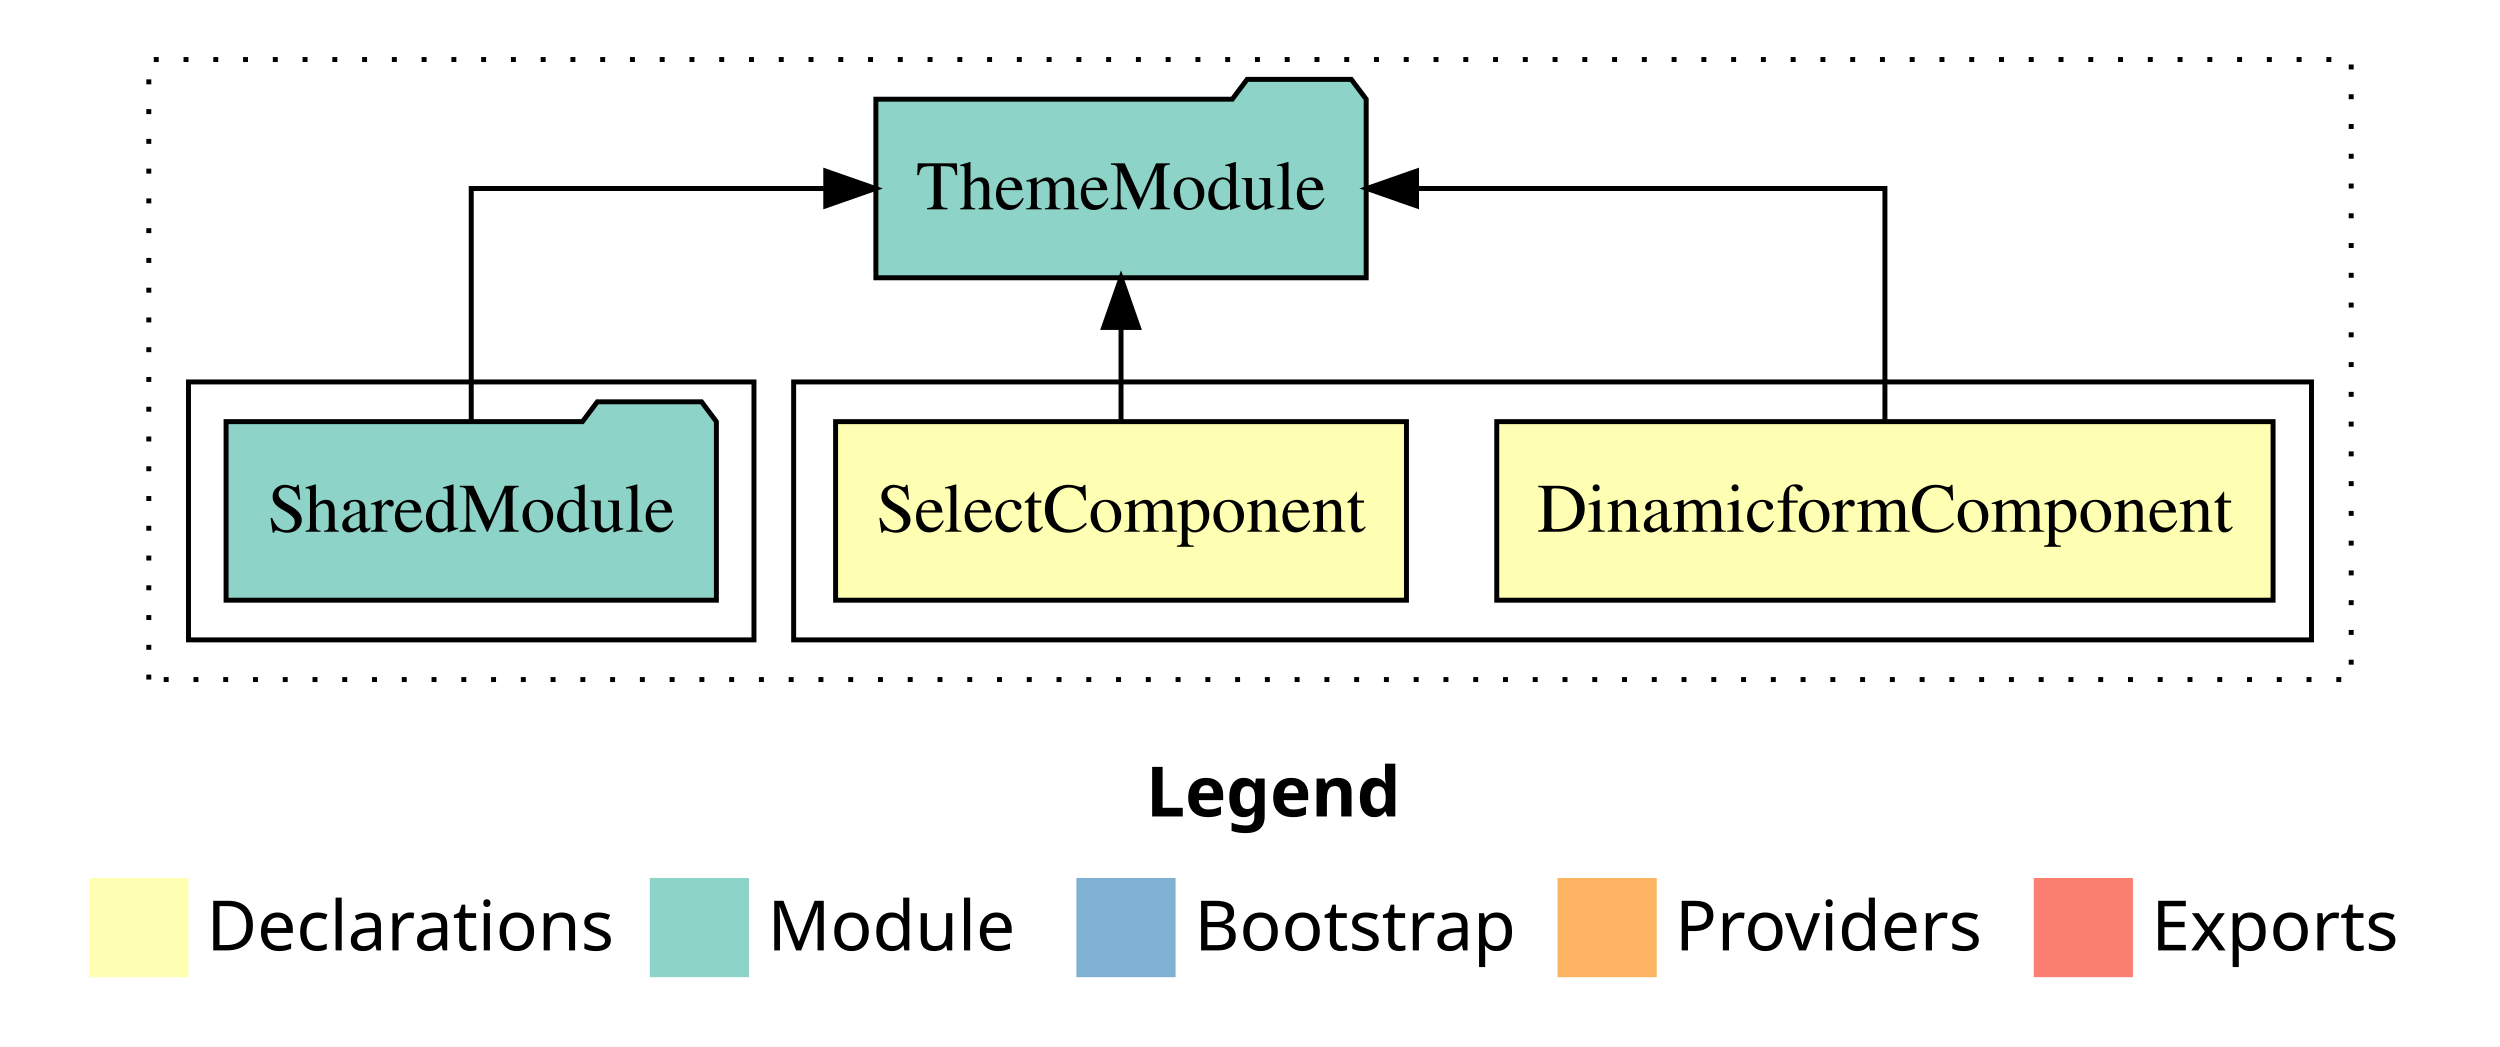
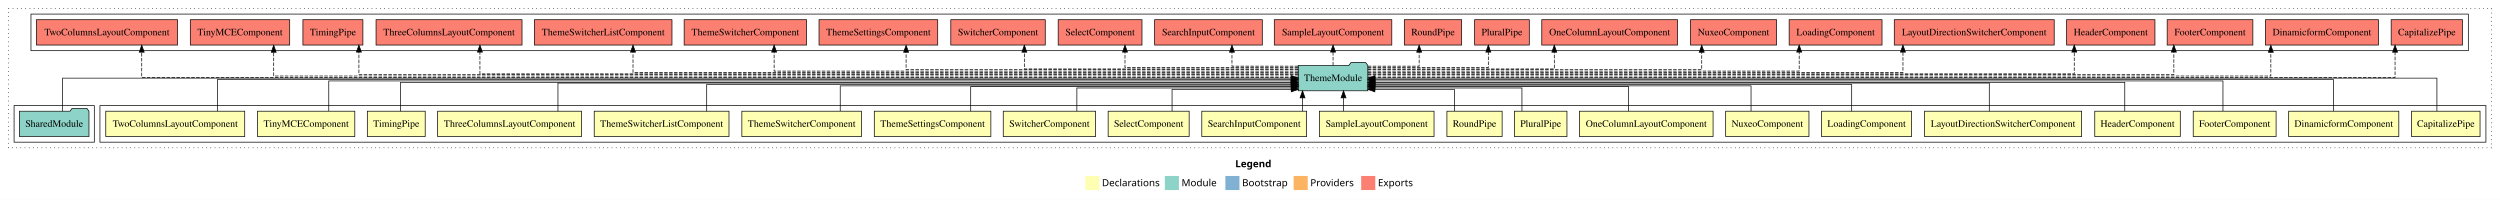
- <svg xmlns="http://www.w3.org/2000/svg" width="504pt" height="211pt" viewBox="0.00 0.00 504.00 211.00">
-   <g id="graph0" class="graph" transform="scale(1 1) rotate(0) translate(4 207)">
-     <polygon fill="#ffffff" stroke="transparent" points="-4,4 -4,-207 500,-207 500,4 -4,4" />
-     <text text-anchor="start" x="227.009" y="-42.4" font-family="sans-serif" font-weight="bold" font-size="14.00" fill="#000000">Legend</text>
-     <polygon fill="#ffffb3" stroke="transparent" points="14,-10 14,-30 34,-30 34,-10 14,-10" />
-     <text text-anchor="start" x="37.629" y="-15.4" font-family="sans-serif" font-size="14.00" fill="#000000">  Declarations</text>
-     <polygon fill="#8dd3c7" stroke="transparent" points="127,-10 127,-30 147,-30 147,-10 127,-10" />
-     <text text-anchor="start" x="150.725" y="-15.4" font-family="sans-serif" font-size="14.00" fill="#000000">  Module</text>
-     <polygon fill="#80b1d3" stroke="transparent" points="213,-10 213,-30 233,-30 233,-10 213,-10" />
-     <text text-anchor="start" x="236.781" y="-15.4" font-family="sans-serif" font-size="14.00" fill="#000000">  Bootstrap</text>
-     <polygon fill="#fdb462" stroke="transparent" points="310,-10 310,-30 330,-30 330,-10 310,-10" />
-     <text text-anchor="start" x="333.673" y="-15.4" font-family="sans-serif" font-size="14.00" fill="#000000">  Providers</text>
-     <polygon fill="#fb8072" stroke="transparent" points="406,-10 406,-30 426,-30 426,-10 406,-10" />
-     <text text-anchor="start" x="429.726" y="-15.4" font-family="sans-serif" font-size="14.00" fill="#000000">  Exports</text>
+ <svg xmlns="http://www.w3.org/2000/svg" width="3552pt" height="284pt" viewBox="0.00 0.00 3552.00 284.00">
+   <g id="graph0" class="graph" transform="scale(1 1) rotate(0) translate(4 280)">
+     <polygon fill="#ffffff" stroke="transparent" points="-4,4 -4,-280 3548,-280 3548,4 -4,4" />
+     <text text-anchor="start" x="1751.009" y="-42.4" font-family="sans-serif" font-weight="bold" font-size="14.00" fill="#000000">Legend</text>
+     <polygon fill="#ffffb3" stroke="transparent" points="1538,-10 1538,-30 1558,-30 1558,-10 1538,-10" />
+     <text text-anchor="start" x="1561.629" y="-15.4" font-family="sans-serif" font-size="14.00" fill="#000000">  Declarations</text>
+     <polygon fill="#8dd3c7" stroke="transparent" points="1651,-10 1651,-30 1671,-30 1671,-10 1651,-10" />
+     <text text-anchor="start" x="1674.725" y="-15.4" font-family="sans-serif" font-size="14.00" fill="#000000">  Module</text>
+     <polygon fill="#80b1d3" stroke="transparent" points="1737,-10 1737,-30 1757,-30 1757,-10 1737,-10" />
+     <text text-anchor="start" x="1760.781" y="-15.4" font-family="sans-serif" font-size="14.00" fill="#000000">  Bootstrap</text>
+     <polygon fill="#fdb462" stroke="transparent" points="1834,-10 1834,-30 1854,-30 1854,-10 1834,-10" />
+     <text text-anchor="start" x="1857.673" y="-15.4" font-family="sans-serif" font-size="14.00" fill="#000000">  Providers</text>
+     <polygon fill="#fb8072" stroke="transparent" points="1930,-10 1930,-30 1950,-30 1950,-10 1930,-10" />
+     <text text-anchor="start" x="1953.726" y="-15.4" font-family="sans-serif" font-size="14.00" fill="#000000">  Exports</text>
    <g id="clust1" class="cluster">
-       <polygon fill="none" stroke="#000000" stroke-dasharray="1,5" points="26,-70 26,-195 470,-195 470,-70 26,-70" />
+       <polygon fill="none" stroke="#000000" stroke-dasharray="1,5" points="8,-70 8,-268 3536,-268 3536,-70 8,-70" />
    </g>
    <g id="clust2" class="cluster">
-       <polygon fill="none" stroke="#000000" points="156,-78 156,-130 462,-130 462,-78 156,-78" />
-     </g>
-     <g id="clust5" class="cluster">
-       <polygon fill="none" stroke="#000000" points="34,-78 34,-130 148,-130 148,-78 34,-78" />
+       <polygon fill="none" stroke="#000000" points="138,-78 138,-130 3528,-130 3528,-78 138,-78" />
+     </g>
+     <g id="clust24" class="cluster">
+       <polygon fill="none" stroke="#000000" points="16,-78 16,-130 130,-130 130,-78 16,-78" />
+     </g>
+     <g id="clust25" class="cluster">
+       <polygon fill="none" stroke="#000000" points="40,-208 40,-260 3503,-260 3503,-208 40,-208" />
    </g>
    <g id="node1" class="node">
-       <polygon fill="#ffffb3" stroke="#000000" points="454.252,-122 297.748,-122 297.748,-86 454.252,-86 454.252,-122" />
-       <text text-anchor="middle" x="376" y="-99.8" font-family="Times,serif" font-size="14.00" fill="#000000">DinamicformComponent</text>
+       <polygon fill="#ffffb3" stroke="#000000" points="3519.646,-122 3422.354,-122 3422.354,-86 3519.646,-86 3519.646,-122" />
+       <text text-anchor="middle" x="3471" y="-99.8" font-family="Times,serif" font-size="14.00" fill="#000000">CapitalizePipe</text>
+     </g>
+     <g id="node22" class="node">
+       <polygon fill="#8dd3c7" stroke="#000000" points="1939.423,-187 1936.423,-191 1915.423,-191 1912.423,-187 1840.577,-187 1840.577,-151 1939.423,-151 1939.423,-187" />
+       <text text-anchor="middle" x="1890" y="-164.8" font-family="Times,serif" font-size="14.00" fill="#000000">ThemeModule</text>
+     </g>
+     <g id="edge1" class="edge">
+       <path fill="none" stroke="#000000" d="M3458.375,-122.106C3458.375,-141.339 3458.375,-169 3458.375,-169 3458.375,-169 1949.529,-169 1949.529,-169" />
+       <polygon fill="#000000" stroke="#000000" points="1949.529,-165.5 1939.529,-169 1949.529,-172.5 1949.529,-165.5" />
+     </g>
+     <g id="node2" class="node">
+       <polygon fill="#ffffb3" stroke="#000000" points="3404.252,-122 3247.748,-122 3247.748,-86 3404.252,-86 3404.252,-122" />
+       <text text-anchor="middle" x="3326" y="-99.8" font-family="Times,serif" font-size="14.00" fill="#000000">DinamicformComponent</text>
+     </g>
+     <g id="edge2" class="edge">
+       <path fill="none" stroke="#000000" d="M3311.375,-122.222C3311.375,-140.828 3311.375,-167 3311.375,-167 3311.375,-167 1949.34,-167 1949.34,-167" />
+       <polygon fill="#000000" stroke="#000000" points="1949.34,-163.5 1939.34,-167 1949.34,-170.5 1949.34,-163.5" />
    </g>
    <g id="node3" class="node">
-       <polygon fill="#8dd3c7" stroke="#000000" points="271.423,-187 268.423,-191 247.423,-191 244.423,-187 172.577,-187 172.577,-151 271.423,-151 271.423,-187" />
-       <text text-anchor="middle" x="222" y="-164.8" font-family="Times,serif" font-size="14.00" fill="#000000">ThemeModule</text>
-     </g>
-     <g id="edge1" class="edge">
-       <path fill="none" stroke="#000000" d="M376,-122.106C376,-141.339 376,-169 376,-169 376,-169 281.574,-169 281.574,-169" />
-       <polygon fill="#000000" stroke="#000000" points="281.574,-165.5 271.574,-169 281.574,-172.5 281.574,-165.5" />
-     </g>
-     <g id="node2" class="node">
-       <polygon fill="#ffffb3" stroke="#000000" points="279.541,-122 164.459,-122 164.459,-86 279.541,-86 279.541,-122" />
-       <text text-anchor="middle" x="222" y="-99.8" font-family="Times,serif" font-size="14.00" fill="#000000">SelectComponent</text>
-     </g>
-     <g id="edge2" class="edge">
-       <path fill="none" stroke="#000000" d="M222,-122.106C222,-122.106 222,-140.991 222,-140.991" />
-       <polygon fill="#000000" stroke="#000000" points="218.5,-140.991 222,-150.991 225.5,-140.991 218.5,-140.991" />
+       <polygon fill="#ffffb3" stroke="#000000" points="3229.881,-122 3112.119,-122 3112.119,-86 3229.881,-86 3229.881,-122" />
+       <text text-anchor="middle" x="3171" y="-99.8" font-family="Times,serif" font-size="14.00" fill="#000000">FooterComponent</text>
+     </g>
+     <g id="edge3" class="edge">
+       <path fill="none" stroke="#000000" d="M3154.375,-122.302C3154.375,-140.27 3154.375,-165 3154.375,-165 3154.375,-165 1949.565,-165 1949.565,-165" />
+       <polygon fill="#000000" stroke="#000000" points="1949.565,-161.5 1939.565,-165 1949.565,-168.5 1949.565,-161.5" />
    </g>
    <g id="node4" class="node">
-       <polygon fill="#8dd3c7" stroke="#000000" points="140.423,-122 137.423,-126 116.423,-126 113.423,-122 41.577,-122 41.577,-86 140.423,-86 140.423,-122" />
-       <text text-anchor="middle" x="91" y="-99.8" font-family="Times,serif" font-size="14.00" fill="#000000">SharedModule</text>
-     </g>
-     <g id="edge3" class="edge">
-       <path fill="none" stroke="#000000" d="M91,-122.106C91,-141.339 91,-169 91,-169 91,-169 162.475,-169 162.475,-169" />
-       <polygon fill="#000000" stroke="#000000" points="162.475,-172.5 172.475,-169 162.475,-165.5 162.475,-172.5" />
+       <polygon fill="#ffffb3" stroke="#000000" points="3093.744,-122 2972.256,-122 2972.256,-86 3093.744,-86 3093.744,-122" />
+       <text text-anchor="middle" x="3033" y="-99.8" font-family="Times,serif" font-size="14.00" fill="#000000">HeaderComponent</text>
+     </g>
+     <g id="edge4" class="edge">
+       <path fill="none" stroke="#000000" d="M3014.875,-122.022C3014.875,-139.373 3014.875,-163 3014.875,-163 3014.875,-163 1949.421,-163 1949.421,-163" />
+       <polygon fill="#000000" stroke="#000000" points="1949.421,-159.5 1939.421,-163 1949.421,-166.5 1949.421,-159.5" />
+     </g>
+     <g id="node5" class="node">
+       <polygon fill="#ffffb3" stroke="#000000" points="2953.619,-122 2730.381,-122 2730.381,-86 2953.619,-86 2953.619,-122" />
+       <text text-anchor="middle" x="2842" y="-99.8" font-family="Times,serif" font-size="14.00" fill="#000000">LayoutDirectionSwitcherComponent</text>
+     </g>
+     <g id="edge5" class="edge">
+       <path fill="none" stroke="#000000" d="M2822.375,-122.034C2822.375,-139.06 2822.375,-162 2822.375,-162 2822.375,-162 1949.47,-162 1949.47,-162" />
+       <polygon fill="#000000" stroke="#000000" points="1949.47,-158.5 1939.47,-162 1949.47,-165.5 1949.47,-158.5" />
+     </g>
+     <g id="node6" class="node">
+       <polygon fill="#ffffb3" stroke="#000000" points="2711.99,-122 2584.01,-122 2584.01,-86 2711.99,-86 2711.99,-122" />
+       <text text-anchor="middle" x="2648" y="-99.8" font-family="Times,serif" font-size="14.00" fill="#000000">LoadingComponent</text>
+     </g>
+     <g id="edge6" class="edge">
+       <path fill="none" stroke="#000000" d="M2626.875,-122.027C2626.875,-138.398 2626.875,-160 2626.875,-160 2626.875,-160 1949.493,-160 1949.493,-160" />
+       <polygon fill="#000000" stroke="#000000" points="1949.493,-156.5 1939.493,-160 1949.493,-163.5 1949.493,-156.5" />
+     </g>
+     <g id="node7" class="node">
+       <polygon fill="#ffffb3" stroke="#000000" points="2566.154,-122 2447.846,-122 2447.846,-86 2566.154,-86 2566.154,-122" />
+       <text text-anchor="middle" x="2507" y="-99.8" font-family="Times,serif" font-size="14.00" fill="#000000">NuxeoComponent</text>
+     </g>
+     <g id="edge7" class="edge">
+       <path fill="none" stroke="#000000" d="M2483.875,-122.282C2483.875,-137.948 2483.875,-158 2483.875,-158 2483.875,-158 1949.358,-158 1949.358,-158" />
+       <polygon fill="#000000" stroke="#000000" points="1949.358,-154.5 1939.358,-158 1949.358,-161.5 1949.358,-154.5" />
+     </g>
+     <g id="node8" class="node">
+       <polygon fill="#ffffb3" stroke="#000000" points="2429.93,-122 2240.07,-122 2240.07,-86 2429.93,-86 2429.93,-122" />
+       <text text-anchor="middle" x="2335" y="-99.8" font-family="Times,serif" font-size="14.00" fill="#000000">OneColumnLayoutComponent</text>
+     </g>
+     <g id="edge8" class="edge">
+       <path fill="none" stroke="#000000" d="M2309.875,-122.24C2309.875,-137.571 2309.875,-157 2309.875,-157 2309.875,-157 1949.4,-157 1949.4,-157" />
+       <polygon fill="#000000" stroke="#000000" points="1949.4,-153.5 1939.4,-157 1949.4,-160.5 1949.4,-153.5" />
+     </g>
+     <g id="node9" class="node">
+       <polygon fill="#ffffb3" stroke="#000000" points="2222.327,-122 2147.673,-122 2147.673,-86 2222.327,-86 2222.327,-122" />
+       <text text-anchor="middle" x="2185" y="-99.8" font-family="Times,serif" font-size="14.00" fill="#000000">PluralPipe</text>
+     </g>
+     <g id="edge9" class="edge">
+       <path fill="none" stroke="#000000" d="M2158.375,-122.124C2158.375,-136.783 2158.375,-155 2158.375,-155 2158.375,-155 1949.224,-155 1949.224,-155" />
+       <polygon fill="#000000" stroke="#000000" points="1949.224,-151.5 1939.224,-155 1949.224,-158.5 1949.224,-151.5" />
+     </g>
+     <g id="node10" class="node">
+       <polygon fill="#ffffb3" stroke="#000000" points="2130.225,-122 2051.775,-122 2051.775,-86 2130.225,-86 2130.225,-122" />
+       <text text-anchor="middle" x="2091" y="-99.8" font-family="Times,serif" font-size="14.00" fill="#000000">RoundPipe</text>
+     </g>
+     <g id="edge10" class="edge">
+       <path fill="none" stroke="#000000" d="M2062.375,-122.246C2062.375,-136.177 2062.375,-153 2062.375,-153 2062.375,-153 1949.396,-153 1949.396,-153" />
+       <polygon fill="#000000" stroke="#000000" points="1949.396,-149.5 1939.396,-153 1949.396,-156.5 1949.396,-149.5" />
+     </g>
+     <g id="node11" class="node">
+       <polygon fill="#ffffb3" stroke="#000000" points="2033.483,-122 1870.517,-122 1870.517,-86 2033.483,-86 2033.483,-122" />
+       <text text-anchor="middle" x="1952" y="-99.8" font-family="Times,serif" font-size="14.00" fill="#000000">SampleLayoutComponent</text>
+     </g>
+     <g id="edge11" class="edge">
+       <path fill="none" stroke="#000000" d="M1904.86,-122.106C1904.86,-122.106 1904.86,-140.991 1904.86,-140.991" />
+       <polygon fill="#000000" stroke="#000000" points="1901.36,-140.991 1904.86,-150.991 1908.36,-140.991 1901.36,-140.991" />
+     </g>
+     <g id="node12" class="node">
+       <polygon fill="#ffffb3" stroke="#000000" points="1852.471,-122 1703.529,-122 1703.529,-86 1852.471,-86 1852.471,-122" />
+       <text text-anchor="middle" x="1778" y="-99.8" font-family="Times,serif" font-size="14.00" fill="#000000">SearchInputComponent</text>
+     </g>
+     <g id="edge12" class="edge">
+       <path fill="none" stroke="#000000" d="M1846.637,-122.106C1846.637,-122.106 1846.637,-140.991 1846.637,-140.991" />
+       <polygon fill="#000000" stroke="#000000" points="1843.137,-140.991 1846.637,-150.991 1850.137,-140.991 1843.137,-140.991" />
+     </g>
+     <g id="node13" class="node">
+       <polygon fill="#ffffb3" stroke="#000000" points="1685.541,-122 1570.459,-122 1570.459,-86 1685.541,-86 1685.541,-122" />
+       <text text-anchor="middle" x="1628" y="-99.8" font-family="Times,serif" font-size="14.00" fill="#000000">SelectComponent</text>
+     </g>
+     <g id="edge13" class="edge">
+       <path fill="none" stroke="#000000" d="M1661.267,-122.246C1661.267,-136.177 1661.267,-153 1661.267,-153 1661.267,-153 1830.65,-153 1830.65,-153" />
+       <polygon fill="#000000" stroke="#000000" points="1830.65,-156.5 1840.65,-153 1830.65,-149.5 1830.65,-156.5" />
+     </g>
+     <g id="node14" class="node">
+       <polygon fill="#ffffb3" stroke="#000000" points="1552.593,-122 1421.407,-122 1421.407,-86 1552.593,-86 1552.593,-122" />
+       <text text-anchor="middle" x="1487" y="-99.8" font-family="Times,serif" font-size="14.00" fill="#000000">SwitcherComponent</text>
+     </g>
+     <g id="edge14" class="edge">
+       <path fill="none" stroke="#000000" d="M1526.013,-122.124C1526.013,-136.783 1526.013,-155 1526.013,-155 1526.013,-155 1830.532,-155 1830.532,-155" />
+       <polygon fill="#000000" stroke="#000000" points="1830.532,-158.5 1840.532,-155 1830.532,-151.5 1830.532,-158.5" />
+     </g>
+     <g id="node15" class="node">
+       <polygon fill="#ffffb3" stroke="#000000" points="1403.819,-122 1238.181,-122 1238.181,-86 1403.819,-86 1403.819,-122" />
+       <text text-anchor="middle" x="1321" y="-99.8" font-family="Times,serif" font-size="14.00" fill="#000000">ThemeSettingsComponent</text>
+     </g>
+     <g id="edge15" class="edge">
+       <path fill="none" stroke="#000000" d="M1375.181,-122.24C1375.181,-137.571 1375.181,-157 1375.181,-157 1375.181,-157 1830.637,-157 1830.637,-157" />
+       <polygon fill="#000000" stroke="#000000" points="1830.637,-160.5 1840.637,-157 1830.637,-153.5 1830.637,-160.5" />
+     </g>
+     <g id="node16" class="node">
+       <polygon fill="#ffffb3" stroke="#000000" points="1219.965,-122 1050.035,-122 1050.035,-86 1219.965,-86 1219.965,-122" />
+       <text text-anchor="middle" x="1135" y="-99.8" font-family="Times,serif" font-size="14.00" fill="#000000">ThemeSwitcherComponent</text>
+     </g>
+     <g id="edge16" class="edge">
+       <path fill="none" stroke="#000000" d="M1189.787,-122.282C1189.787,-137.948 1189.787,-158 1189.787,-158 1189.787,-158 1830.762,-158 1830.762,-158" />
+       <polygon fill="#000000" stroke="#000000" points="1830.762,-161.5 1840.762,-158 1830.762,-154.5 1830.762,-161.5" />
+     </g>
+     <g id="node17" class="node">
+       <polygon fill="#ffffb3" stroke="#000000" points="1031.744,-122 840.256,-122 840.256,-86 1031.744,-86 1031.744,-122" />
+       <text text-anchor="middle" x="936" y="-99.8" font-family="Times,serif" font-size="14.00" fill="#000000">ThemeSwitcherListComponent</text>
+     </g>
+     <g id="edge17" class="edge">
+       <path fill="none" stroke="#000000" d="M1000.07,-122.027C1000.07,-138.398 1000.07,-160 1000.07,-160 1000.07,-160 1830.567,-160 1830.567,-160" />
+       <polygon fill="#000000" stroke="#000000" points="1830.567,-163.5 1840.567,-160 1830.567,-156.5 1830.567,-163.5" />
+     </g>
+     <g id="node18" class="node">
+       <polygon fill="#ffffb3" stroke="#000000" points="822.195,-122 617.805,-122 617.805,-86 822.195,-86 822.195,-122" />
+       <text text-anchor="middle" x="720" y="-99.8" font-family="Times,serif" font-size="14.00" fill="#000000">ThreeColumnsLayoutComponent</text>
+     </g>
+     <g id="edge18" class="edge">
+       <path fill="none" stroke="#000000" d="M788.738,-122.034C788.738,-139.06 788.738,-162 788.738,-162 788.738,-162 1830.542,-162 1830.542,-162" />
+       <polygon fill="#000000" stroke="#000000" points="1830.542,-165.5 1840.542,-162 1830.542,-158.5 1830.542,-165.5" />
+     </g>
+     <g id="node19" class="node">
+       <polygon fill="#ffffb3" stroke="#000000" points="600.112,-122 517.888,-122 517.888,-86 600.112,-86 600.112,-122" />
+       <text text-anchor="middle" x="559" y="-99.8" font-family="Times,serif" font-size="14.00" fill="#000000">TimingPipe</text>
+     </g>
+     <g id="edge19" class="edge">
+       <path fill="none" stroke="#000000" d="M565.104,-122.022C565.104,-139.373 565.104,-163 565.104,-163 565.104,-163 1830.481,-163 1830.481,-163" />
+       <polygon fill="#000000" stroke="#000000" points="1830.481,-166.5 1840.481,-163 1830.48,-159.5 1830.481,-166.5" />
+     </g>
+     <g id="node20" class="node">
+       <polygon fill="#ffffb3" stroke="#000000" points="500.109,-122 361.891,-122 361.891,-86 500.109,-86 500.109,-122" />
+       <text text-anchor="middle" x="431" y="-99.8" font-family="Times,serif" font-size="14.00" fill="#000000">TinyMCEComponent</text>
+     </g>
+     <g id="edge20" class="edge">
+       <path fill="none" stroke="#000000" d="M463.124,-122.302C463.124,-140.27 463.124,-165 463.124,-165 463.124,-165 1830.469,-165 1830.469,-165" />
+       <polygon fill="#000000" stroke="#000000" points="1830.469,-168.5 1840.469,-165 1830.469,-161.5 1830.469,-168.5" />
+     </g>
+     <g id="node21" class="node">
+       <polygon fill="#ffffb3" stroke="#000000" points="343.712,-122 146.288,-122 146.288,-86 343.712,-86 343.712,-122" />
+       <text text-anchor="middle" x="245" y="-99.8" font-family="Times,serif" font-size="14.00" fill="#000000">TwoColumnsLayoutComponent</text>
+     </g>
+     <g id="edge21" class="edge">
+       <path fill="none" stroke="#000000" d="M304.901,-122.222C304.901,-140.828 304.901,-167 304.901,-167 304.901,-167 1830.384,-167 1830.384,-167" />
+       <polygon fill="#000000" stroke="#000000" points="1830.384,-170.5 1840.384,-167 1830.384,-163.5 1830.384,-170.5" />
+     </g>
+     <g id="node24" class="node">
+       <polygon fill="#fb8072" stroke="#000000" points="3494.645,-252 3393.355,-252 3393.355,-216 3494.645,-216 3494.645,-252" />
+       <text text-anchor="middle" x="3444" y="-229.8" font-family="Times,serif" font-size="14.00" fill="#000000">CapitalizePipe </text>
+     </g>
+     <g id="edge23" class="edge">
+       <path fill="none" stroke="#000000" stroke-dasharray="5,2" d="M1939.346,-170C2199.395,-170 3398.902,-170 3398.902,-170 3398.902,-170 3398.902,-205.831 3398.902,-205.831" />
+       <polygon fill="#000000" stroke="#000000" points="3395.402,-205.831 3398.902,-215.831 3402.402,-205.831 3395.402,-205.831" />
+     </g>
+     <g id="node25" class="node">
+       <polygon fill="#fb8072" stroke="#000000" points="3375.252,-252 3214.748,-252 3214.748,-216 3375.252,-216 3375.252,-252" />
+       <text text-anchor="middle" x="3295" y="-229.8" font-family="Times,serif" font-size="14.00" fill="#000000">DinamicformComponent </text>
+     </g>
+     <g id="edge24" class="edge">
+       <path fill="none" stroke="#000000" stroke-dasharray="5,2" d="M1939.4,-172C2180.536,-172 3222.407,-172 3222.407,-172 3222.407,-172 3222.407,-205.733 3222.407,-205.733" />
+       <polygon fill="#000000" stroke="#000000" points="3218.907,-205.733 3222.407,-215.733 3225.907,-205.733 3218.907,-205.733" />
+     </g>
+     <g id="node26" class="node">
+       <polygon fill="#fb8072" stroke="#000000" points="3196.881,-252 3075.119,-252 3075.119,-216 3196.881,-216 3196.881,-252" />
+       <text text-anchor="middle" x="3136" y="-229.8" font-family="Times,serif" font-size="14.00" fill="#000000">FooterComponent </text>
+     </g>
+     <g id="edge25" class="edge">
+       <path fill="none" stroke="#000000" stroke-dasharray="5,2" d="M1939.432,-174C2164.871,-174 3084.591,-174 3084.591,-174 3084.591,-174 3084.591,-205.998 3084.591,-205.998" />
+       <polygon fill="#000000" stroke="#000000" points="3081.091,-205.998 3084.591,-215.998 3088.091,-205.998 3081.091,-205.998" />
+     </g>
+     <g id="node27" class="node">
+       <polygon fill="#fb8072" stroke="#000000" points="3057.744,-252 2932.256,-252 2932.256,-216 3057.744,-216 3057.744,-252" />
+       <text text-anchor="middle" x="2995" y="-229.8" font-family="Times,serif" font-size="14.00" fill="#000000">HeaderComponent </text>
+     </g>
+     <g id="edge26" class="edge">
+       <path fill="none" stroke="#000000" stroke-dasharray="5,2" d="M1939.38,-175C2147.581,-175 2943.094,-175 2943.094,-175 2943.094,-175 2943.094,-205.977 2943.094,-205.977" />
+       <polygon fill="#000000" stroke="#000000" points="2939.594,-205.977 2943.094,-215.977 2946.594,-205.977 2939.594,-205.977" />
+     </g>
+     <g id="node28" class="node">
+       <polygon fill="#fb8072" stroke="#000000" points="2914.619,-252 2687.381,-252 2687.381,-216 2914.619,-216 2914.619,-252" />
+       <text text-anchor="middle" x="2801" y="-229.8" font-family="Times,serif" font-size="14.00" fill="#000000">LayoutDirectionSwitcherComponent </text>
+     </g>
+     <g id="edge27" class="edge">
+       <path fill="none" stroke="#000000" stroke-dasharray="5,2" d="M1939.433,-177C2115.234,-177 2699.718,-177 2699.718,-177 2699.718,-177 2699.718,-205.965 2699.718,-205.965" />
+       <polygon fill="#000000" stroke="#000000" points="2696.218,-205.965 2699.718,-215.965 2703.218,-205.965 2696.218,-205.965" />
+     </g>
+     <g id="node29" class="node">
+       <polygon fill="#fb8072" stroke="#000000" points="2669.991,-252 2538.009,-252 2538.009,-216 2669.991,-216 2669.991,-252" />
+       <text text-anchor="middle" x="2604" y="-229.8" font-family="Times,serif" font-size="14.00" fill="#000000">LoadingComponent </text>
+     </g>
+     <g id="edge28" class="edge">
+       <path fill="none" stroke="#000000" stroke-dasharray="5,2" d="M1939.238,-179C2092.726,-179 2552.291,-179 2552.291,-179 2552.291,-179 2552.291,-205.991 2552.291,-205.991" />
+       <polygon fill="#000000" stroke="#000000" points="2548.791,-205.991 2552.291,-215.991 2555.791,-205.991 2548.791,-205.991" />
+     </g>
+     <g id="node30" class="node">
+       <polygon fill="#fb8072" stroke="#000000" points="2520.154,-252 2397.846,-252 2397.846,-216 2520.154,-216 2520.154,-252" />
+       <text text-anchor="middle" x="2459" y="-229.8" font-family="Times,serif" font-size="14.00" fill="#000000">NuxeoComponent </text>
+     </g>
+     <g id="edge29" class="edge">
+       <path fill="none" stroke="#000000" stroke-dasharray="5,2" d="M1939.28,-181C2069.677,-181 2413.819,-181 2413.819,-181 2413.819,-181 2413.819,-205.76 2413.819,-205.76" />
+       <polygon fill="#000000" stroke="#000000" points="2410.319,-205.76 2413.819,-215.76 2417.319,-205.76 2410.319,-205.76" />
+     </g>
+     <g id="node31" class="node">
+       <polygon fill="#fb8072" stroke="#000000" points="2379.429,-252 2186.571,-252 2186.571,-216 2379.429,-216 2379.429,-252" />
+       <text text-anchor="middle" x="2283" y="-229.8" font-family="Times,serif" font-size="14.00" fill="#000000">OneColumnLayoutComponent </text>
+     </g>
+     <g id="edge30" class="edge">
+       <path fill="none" stroke="#000000" stroke-dasharray="5,2" d="M1939.463,-182C2027.988,-182 2204.349,-182 2204.349,-182 2204.349,-182 2204.349,-205.813 2204.349,-205.813" />
+       <polygon fill="#000000" stroke="#000000" points="2200.849,-205.813 2204.349,-215.813 2207.849,-205.813 2200.849,-205.813" />
+     </g>
+     <g id="node32" class="node">
+       <polygon fill="#fb8072" stroke="#000000" points="2168.827,-252 2091.173,-252 2091.173,-216 2168.827,-216 2168.827,-252" />
+       <text text-anchor="middle" x="2130" y="-229.8" font-family="Times,serif" font-size="14.00" fill="#000000">PluralPipe </text>
+     </g>
+     <g id="edge31" class="edge">
+       <path fill="none" stroke="#000000" stroke-dasharray="5,2" d="M1939.232,-184C2004.248,-184 2110.599,-184 2110.599,-184 2110.599,-184 2110.599,-205.949 2110.599,-205.949" />
+       <polygon fill="#000000" stroke="#000000" points="2107.099,-205.949 2110.599,-215.949 2114.099,-205.949 2107.099,-205.949" />
+     </g>
+     <g id="node33" class="node">
+       <polygon fill="#fb8072" stroke="#000000" points="2072.725,-252 1991.275,-252 1991.275,-216 2072.725,-216 2072.725,-252" />
+       <text text-anchor="middle" x="2032" y="-229.8" font-family="Times,serif" font-size="14.00" fill="#000000">RoundPipe </text>
+     </g>
+     <g id="edge32" class="edge">
+       <path fill="none" stroke="#000000" stroke-dasharray="5,2" d="M1939.398,-186C1973.344,-186 2012.315,-186 2012.315,-186 2012.315,-186 2012.315,-205.853 2012.315,-205.853" />
+       <polygon fill="#000000" stroke="#000000" points="2008.815,-205.853 2012.315,-215.853 2015.815,-205.853 2008.815,-205.853" />
+     </g>
+     <g id="node34" class="node">
+       <polygon fill="#fb8072" stroke="#000000" points="1973.484,-252 1806.516,-252 1806.516,-216 1973.484,-216 1973.484,-252" />
+       <text text-anchor="middle" x="1890" y="-229.8" font-family="Times,serif" font-size="14.00" fill="#000000">SampleLayoutComponent </text>
+     </g>
+     <g id="edge33" class="edge">
+       <path fill="none" stroke="#000000" stroke-dasharray="5,2" d="M1890,-187.106C1890,-187.106 1890,-205.991 1890,-205.991" />
+       <polygon fill="#000000" stroke="#000000" points="1886.5,-205.991 1890,-215.991 1893.5,-205.991 1886.5,-205.991" />
+     </g>
+     <g id="node35" class="node">
+       <polygon fill="#fb8072" stroke="#000000" points="1789.471,-252 1636.529,-252 1636.529,-216 1789.471,-216 1789.471,-252" />
+       <text text-anchor="middle" x="1713" y="-229.8" font-family="Times,serif" font-size="14.00" fill="#000000">SearchInputComponent </text>
+     </g>
+     <g id="edge34" class="edge">
+       <path fill="none" stroke="#000000" stroke-dasharray="5,2" d="M1840.572,-186C1799.027,-186 1746.375,-186 1746.375,-186 1746.375,-186 1746.375,-205.853 1746.375,-205.853" />
+       <polygon fill="#000000" stroke="#000000" points="1742.875,-205.853 1746.375,-215.853 1749.875,-205.853 1742.875,-205.853" />
+     </g>
+     <g id="node36" class="node">
+       <polygon fill="#fb8072" stroke="#000000" points="1618.54,-252 1499.46,-252 1499.46,-216 1618.54,-216 1618.54,-252" />
+       <text text-anchor="middle" x="1559" y="-229.8" font-family="Times,serif" font-size="14.00" fill="#000000">SelectComponent </text>
+     </g>
+     <g id="edge35" class="edge">
+       <path fill="none" stroke="#000000" stroke-dasharray="5,2" d="M1840.519,-184C1756.362,-184 1594.375,-184 1594.375,-184 1594.375,-184 1594.375,-205.949 1594.375,-205.949" />
+       <polygon fill="#000000" stroke="#000000" points="1590.875,-205.949 1594.375,-215.949 1597.875,-205.949 1590.875,-205.949" />
+     </g>
+     <g id="node37" class="node">
+       <polygon fill="#fb8072" stroke="#000000" points="1481.093,-252 1346.907,-252 1346.907,-216 1481.093,-216 1481.093,-252" />
+       <text text-anchor="middle" x="1414" y="-229.8" font-family="Times,serif" font-size="14.00" fill="#000000">SwitcherComponent </text>
+     </g>
+     <g id="edge36" class="edge">
+       <path fill="none" stroke="#000000" stroke-dasharray="5,2" d="M1840.537,-182C1725.825,-182 1451.375,-182 1451.375,-182 1451.375,-182 1451.375,-205.813 1451.375,-205.813" />
+       <polygon fill="#000000" stroke="#000000" points="1447.875,-205.813 1451.375,-215.813 1454.875,-205.813 1447.875,-205.813" />
+     </g>
+     <g id="node38" class="node">
+       <polygon fill="#fb8072" stroke="#000000" points="1328.319,-252 1159.681,-252 1159.681,-216 1328.319,-216 1328.319,-252" />
+       <text text-anchor="middle" x="1244" y="-229.8" font-family="Times,serif" font-size="14.00" fill="#000000">ThemeSettingsComponent </text>
+     </g>
+     <g id="edge37" class="edge">
+       <path fill="none" stroke="#000000" stroke-dasharray="5,2" d="M1840.614,-181C1695.966,-181 1283.375,-181 1283.375,-181 1283.375,-181 1283.375,-205.76 1283.375,-205.76" />
+       <polygon fill="#000000" stroke="#000000" points="1279.875,-205.76 1283.375,-215.76 1286.875,-205.76 1279.875,-205.76" />
+     </g>
+     <g id="node39" class="node">
+       <polygon fill="#fb8072" stroke="#000000" points="1141.966,-252 968.034,-252 968.034,-216 1141.966,-216 1141.966,-252" />
+       <text text-anchor="middle" x="1055" y="-229.8" font-family="Times,serif" font-size="14.00" fill="#000000">ThemeSwitcherComponent </text>
+     </g>
+     <g id="edge38" class="edge">
+       <path fill="none" stroke="#000000" stroke-dasharray="5,2" d="M1840.624,-179C1667.128,-179 1095.875,-179 1095.875,-179 1095.875,-179 1095.875,-205.991 1095.875,-205.991" />
+       <polygon fill="#000000" stroke="#000000" points="1092.375,-205.991 1095.875,-215.991 1099.375,-205.991 1092.375,-205.991" />
+     </g>
+     <g id="node40" class="node">
+       <polygon fill="#fb8072" stroke="#000000" points="950.744,-252 755.256,-252 755.256,-216 950.744,-216 950.744,-252" />
+       <text text-anchor="middle" x="853" y="-229.8" font-family="Times,serif" font-size="14.00" fill="#000000">ThemeSwitcherListComponent </text>
+     </g>
+     <g id="edge39" class="edge">
+       <path fill="none" stroke="#000000" stroke-dasharray="5,2" d="M1840.676,-177C1639.982,-177 895.375,-177 895.375,-177 895.375,-177 895.375,-205.965 895.375,-205.965" />
+       <polygon fill="#000000" stroke="#000000" points="891.875,-205.965 895.375,-215.965 898.875,-205.965 891.875,-205.965" />
+     </g>
+     <g id="node41" class="node">
+       <polygon fill="#fb8072" stroke="#000000" points="737.695,-252 530.305,-252 530.305,-216 737.695,-216 737.695,-252" />
+       <text text-anchor="middle" x="634" y="-229.8" font-family="Times,serif" font-size="14.00" fill="#000000">ThreeColumnsLayoutComponent </text>
+     </g>
+     <g id="edge40" class="edge">
+       <path fill="none" stroke="#000000" stroke-dasharray="5,2" d="M1840.603,-175C1613.173,-175 677.875,-175 677.875,-175 677.875,-175 677.875,-205.977 677.875,-205.977" />
+       <polygon fill="#000000" stroke="#000000" points="674.375,-205.977 677.875,-215.977 681.375,-205.977 674.375,-205.977" />
+     </g>
+     <g id="node42" class="node">
+       <polygon fill="#fb8072" stroke="#000000" points="511.613,-252 426.387,-252 426.387,-216 511.613,-216 511.613,-252" />
+       <text text-anchor="middle" x="469" y="-229.8" font-family="Times,serif" font-size="14.00" fill="#000000">TimingPipe </text>
+     </g>
+     <g id="edge41" class="edge">
+       <path fill="none" stroke="#000000" stroke-dasharray="5,2" d="M1840.74,-174C1594.183,-174 505.93,-174 505.93,-174 505.93,-174 505.93,-205.998 505.93,-205.998" />
+       <polygon fill="#000000" stroke="#000000" points="502.43,-205.998 505.93,-215.998 509.43,-205.998 502.43,-205.998" />
+     </g>
+     <g id="node43" class="node">
+       <polygon fill="#fb8072" stroke="#000000" points="407.61,-252 266.39,-252 266.39,-216 407.61,-216 407.61,-252" />
+       <text text-anchor="middle" x="337" y="-229.8" font-family="Times,serif" font-size="14.00" fill="#000000">TinyMCEComponent </text>
+     </g>
+     <g id="edge42" class="edge">
+       <path fill="none" stroke="#000000" stroke-dasharray="5,2" d="M1840.777,-172C1581.379,-172 384.875,-172 384.875,-172 384.875,-172 384.875,-205.733 384.875,-205.733" />
+       <polygon fill="#000000" stroke="#000000" points="381.375,-205.733 384.875,-215.733 388.375,-205.733 381.375,-205.733" />
+     </g>
+     <g id="node44" class="node">
+       <polygon fill="#fb8072" stroke="#000000" points="248.212,-252 47.788,-252 47.788,-216 248.212,-216 248.212,-252" />
+       <text text-anchor="middle" x="148" y="-229.8" font-family="Times,serif" font-size="14.00" fill="#000000">TwoColumnsLayoutComponent </text>
+     </g>
+     <g id="edge43" class="edge">
+       <path fill="none" stroke="#000000" stroke-dasharray="5,2" d="M1840.715,-170C1562.16,-170 197.375,-170 197.375,-170 197.375,-170 197.375,-205.831 197.375,-205.831" />
+       <polygon fill="#000000" stroke="#000000" points="193.875,-205.831 197.375,-215.831 200.875,-205.831 193.875,-205.831" />
+     </g>
+     <g id="node23" class="node">
+       <polygon fill="#8dd3c7" stroke="#000000" points="122.423,-122 119.423,-126 98.423,-126 95.423,-122 23.577,-122 23.577,-86 122.423,-86 122.423,-122" />
+       <text text-anchor="middle" x="73" y="-99.8" font-family="Times,serif" font-size="14.00" fill="#000000">SharedModule</text>
+     </g>
+     <g id="edge22" class="edge">
+       <path fill="none" stroke="#000000" d="M84.928,-122.106C84.928,-141.339 84.928,-169 84.928,-169 84.928,-169 1830.783,-169 1830.783,-169" />
+       <polygon fill="#000000" stroke="#000000" points="1830.783,-172.5 1840.783,-169 1830.783,-165.5 1830.783,-172.5" />
    </g>
  </g>
</svg>
